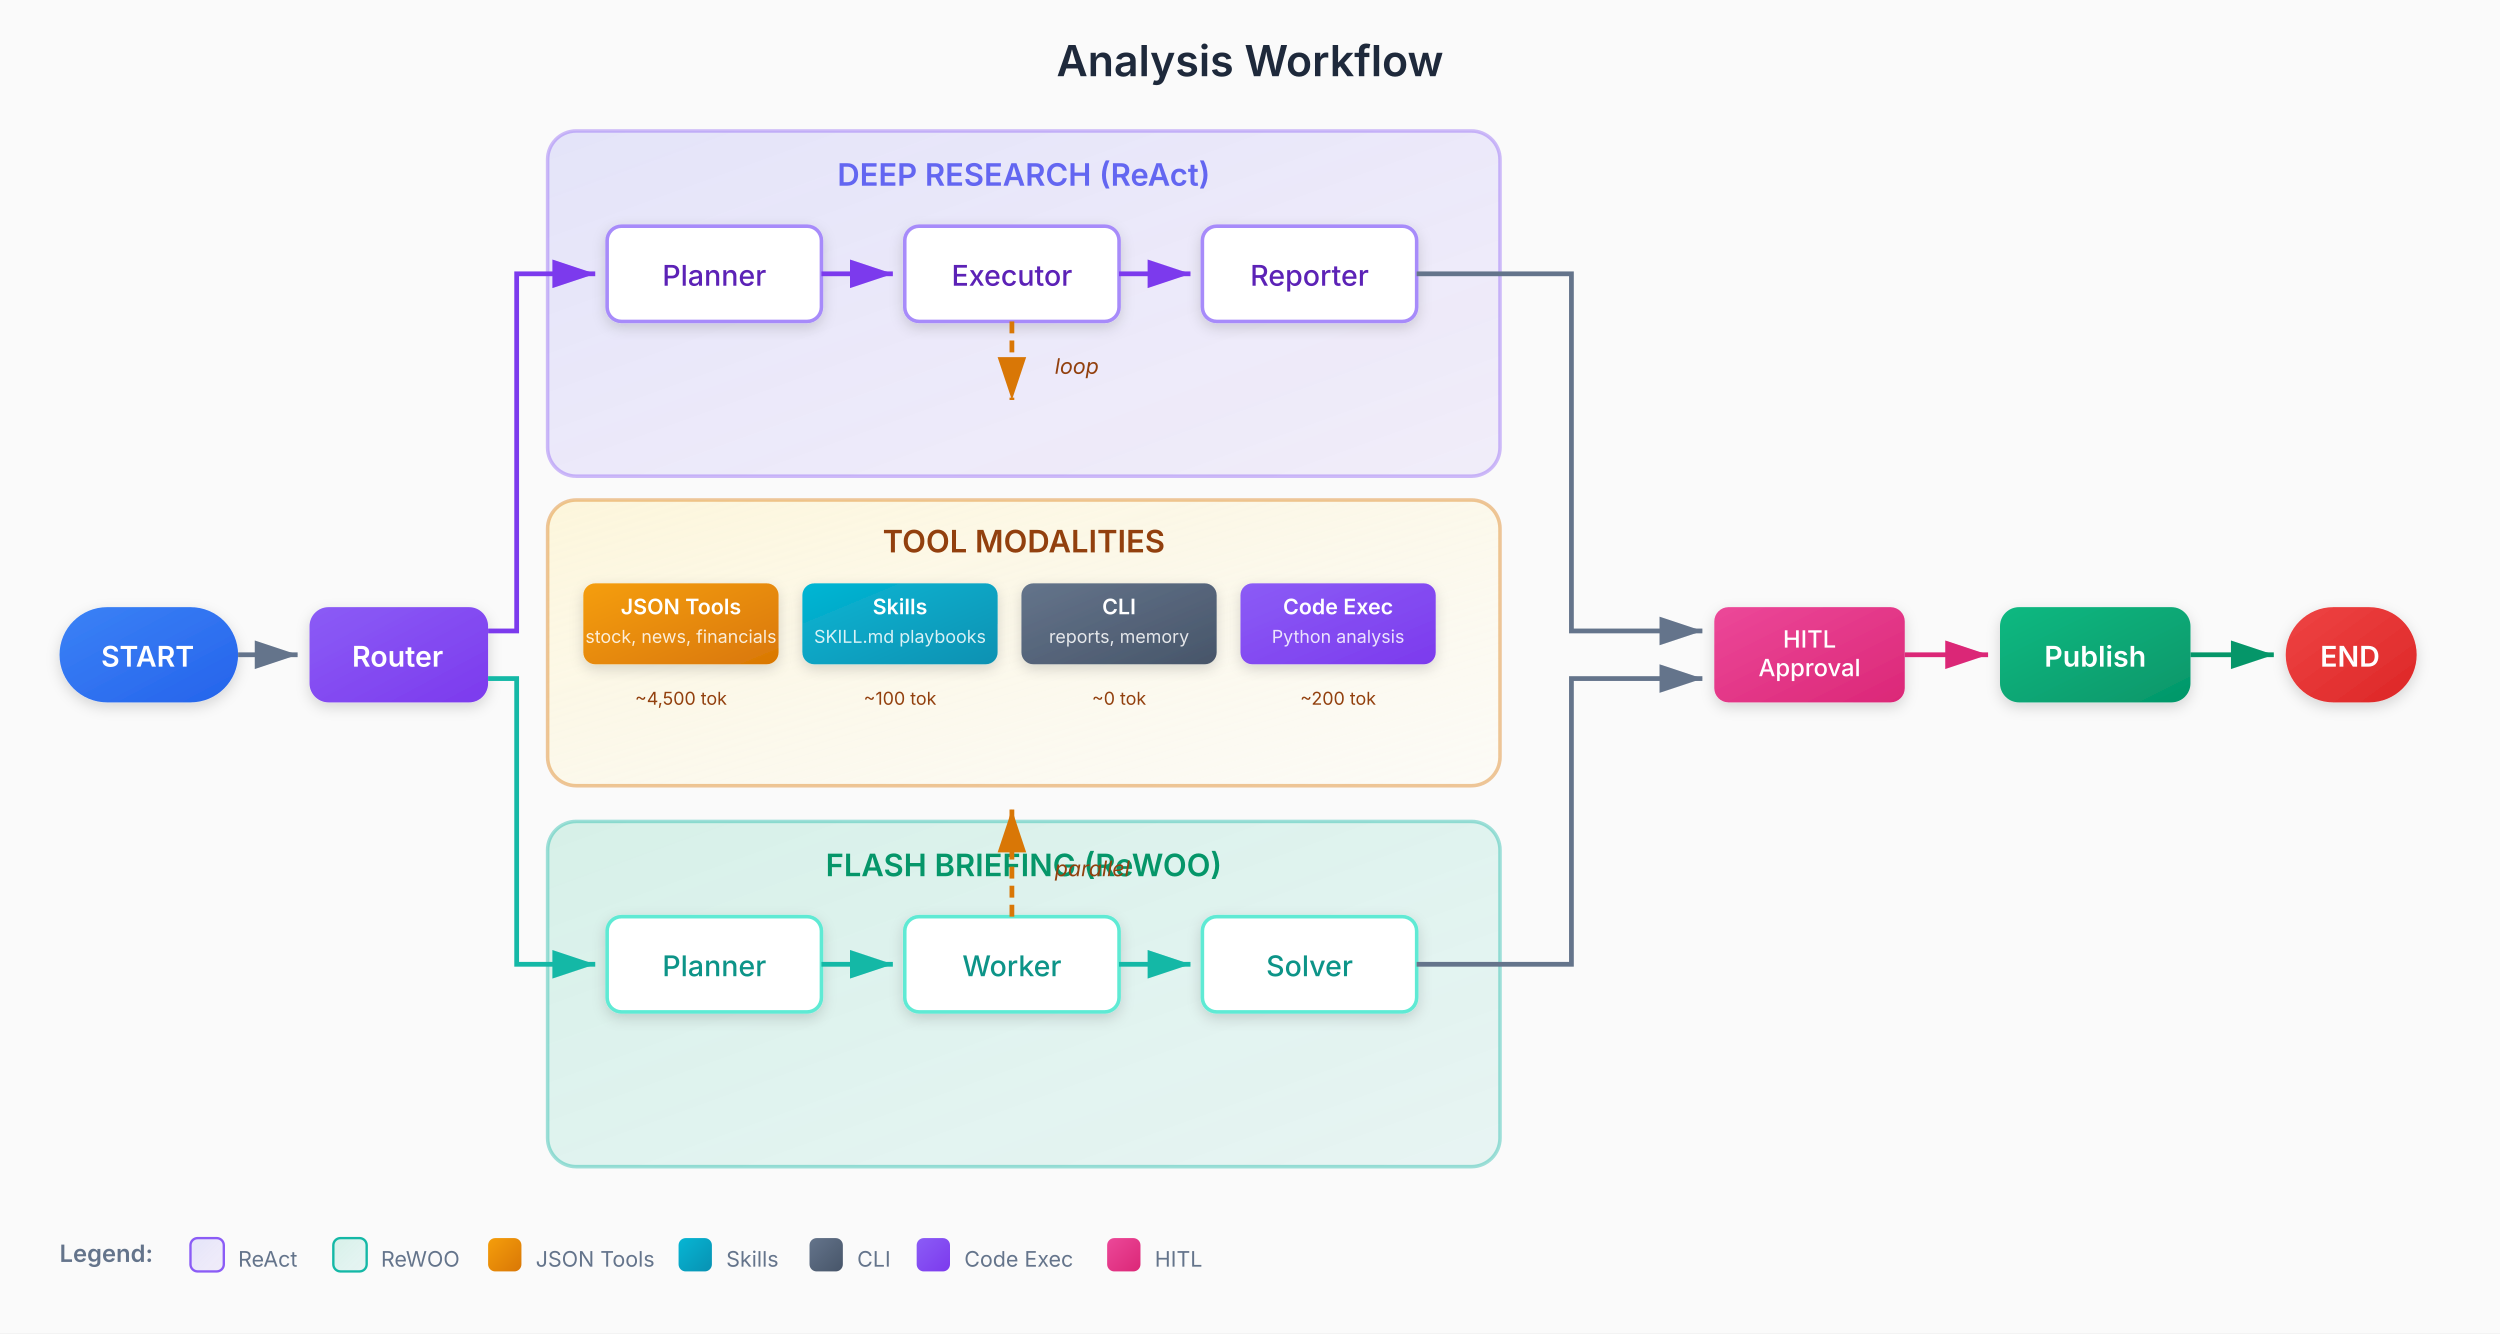
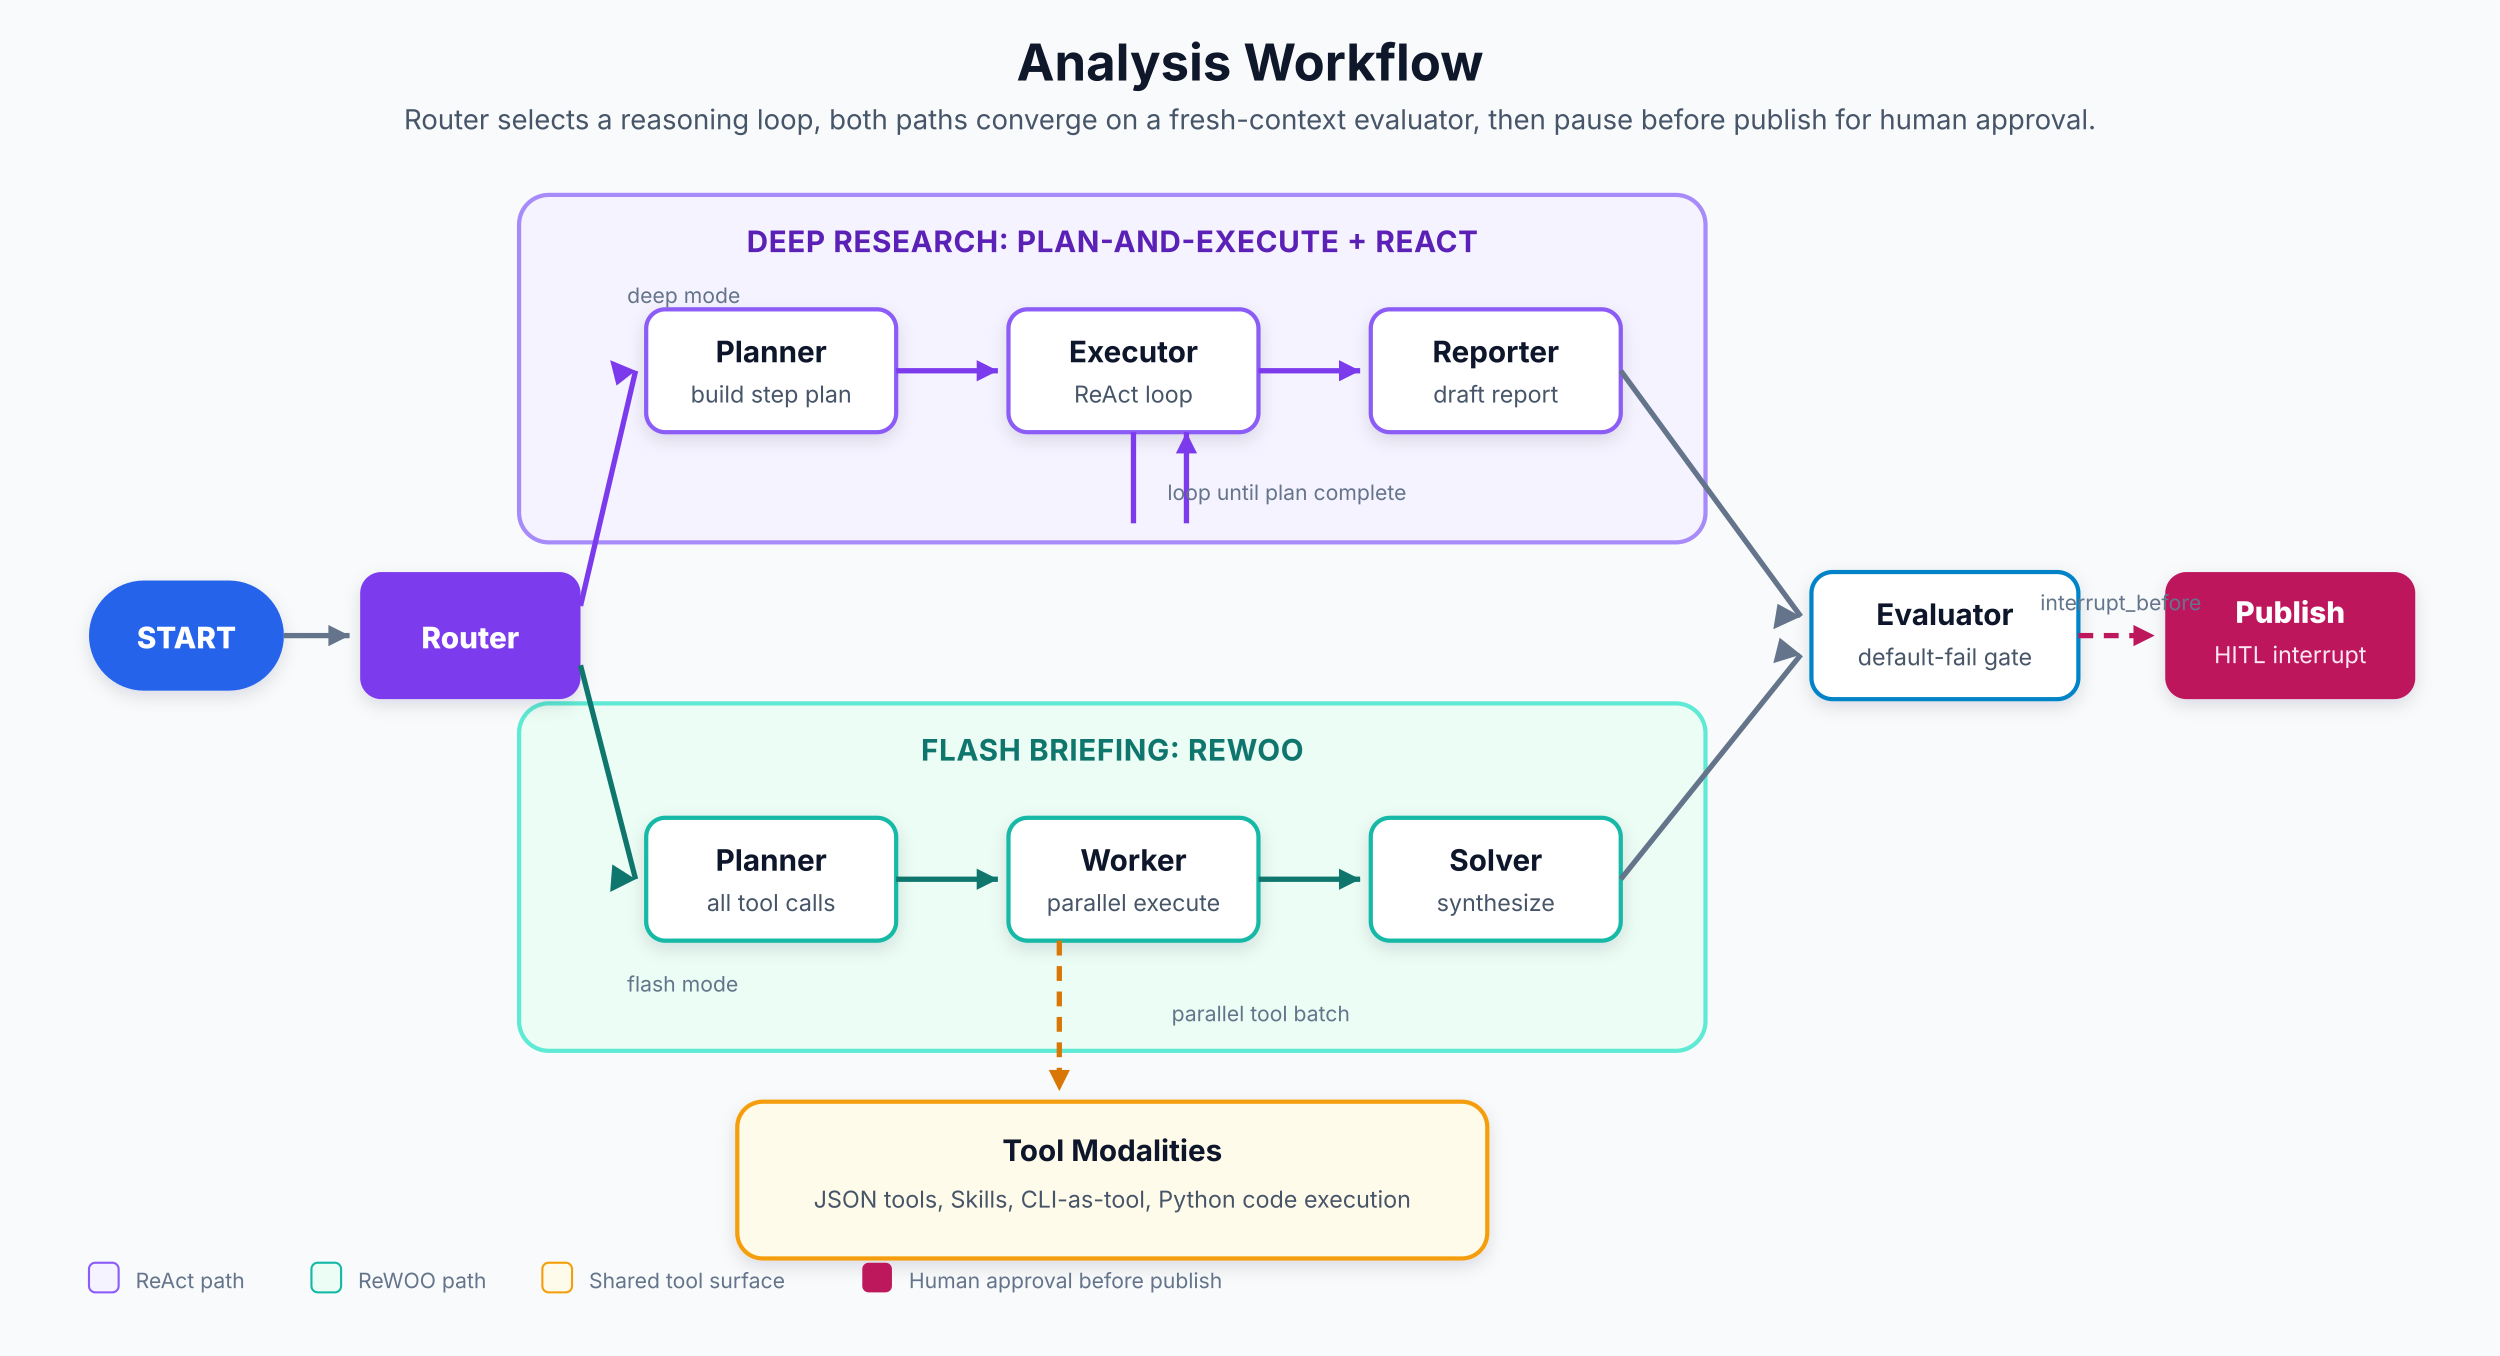
- <svg xmlns="http://www.w3.org/2000/svg" viewBox="0 0 1050 560">
+ <svg xmlns="http://www.w3.org/2000/svg" viewBox="0 0 1180 640" role="img" aria-labelledby="title desc">
  <defs>
-     <linearGradient id="reactGrad" x1="0%" y1="0%" x2="100%" y2="100%">
-       <stop offset="0%" style="stop-color:#6366f1;stop-opacity:0.15" />
-       <stop offset="100%" style="stop-color:#8b5cf6;stop-opacity:0.08" />
-     </linearGradient>
-     <linearGradient id="rewooGrad" x1="0%" y1="0%" x2="100%" y2="100%">
-       <stop offset="0%" style="stop-color:#10b981;stop-opacity:0.15" />
-       <stop offset="100%" style="stop-color:#14b8a6;stop-opacity:0.08" />
-     </linearGradient>
-     <linearGradient id="btnStart" x1="0%" y1="0%" x2="100%" y2="100%">
-       <stop offset="0%" style="stop-color:#3b82f6" />
-       <stop offset="100%" style="stop-color:#2563eb" />
-     </linearGradient>
-     <linearGradient id="btnRouter" x1="0%" y1="0%" x2="100%" y2="100%">
-       <stop offset="0%" style="stop-color:#8b5cf6" />
-       <stop offset="100%" style="stop-color:#7c3aed" />
-     </linearGradient>
-     <linearGradient id="btnPublish" x1="0%" y1="0%" x2="100%" y2="100%">
-       <stop offset="0%" style="stop-color:#10b981" />
-       <stop offset="100%" style="stop-color:#059669" />
-     </linearGradient>
-     <linearGradient id="btnEnd" x1="0%" y1="0%" x2="100%" y2="100%">
-       <stop offset="0%" style="stop-color:#ef4444" />
-       <stop offset="100%" style="stop-color:#dc2626" />
-     </linearGradient>
-     <linearGradient id="toolGrad" x1="0%" y1="0%" x2="100%" y2="100%">
-       <stop offset="0%" style="stop-color:#f59e0b" />
-       <stop offset="100%" style="stop-color:#d97706" />
-     </linearGradient>
-     <linearGradient id="hitlGrad" x1="0%" y1="0%" x2="100%" y2="100%">
-       <stop offset="0%" style="stop-color:#ec4899" />
-       <stop offset="100%" style="stop-color:#db2777" />
-     </linearGradient>
-     <linearGradient id="skillGrad" x1="0%" y1="0%" x2="100%" y2="100%">
-       <stop offset="0%" style="stop-color:#06b6d4" />
-       <stop offset="100%" style="stop-color:#0891b2" />
-     </linearGradient>
-     <linearGradient id="cliGrad" x1="0%" y1="0%" x2="100%" y2="100%">
-       <stop offset="0%" style="stop-color:#64748b" />
-       <stop offset="100%" style="stop-color:#475569" />
-     </linearGradient>
-     <linearGradient id="codeGrad" x1="0%" y1="0%" x2="100%" y2="100%">
-       <stop offset="0%" style="stop-color:#8b5cf6" />
-       <stop offset="100%" style="stop-color:#7c3aed" />
-     </linearGradient>
-     <linearGradient id="toolsContainerGrad" x1="0%" y1="0%" x2="100%" y2="100%">
-       <stop offset="0%" style="stop-color:#fef3c7;stop-opacity:0.6" />
-       <stop offset="100%" style="stop-color:#fffbeb;stop-opacity:0.3" />
-     </linearGradient>
-     <filter id="shadow" x="-20%" y="-20%" width="140%" height="140%">
-       <feDropShadow dx="0" dy="2" stdDeviation="3" flood-opacity="0.15" />
+     <style>
+       text { font-family: Inter, ui-sans-serif, system-ui, -apple-system, BlinkMacSystemFont, "Segoe UI", sans-serif; }
+       .bg { fill: #f8fafc; }
+       .title { fill: #0f172a; font-size: 24px; font-weight: 700; }
+       .subtitle { fill: #475569; font-size: 13px; }
+       .lane-title { font-size: 14px; font-weight: 700; letter-spacing: .02em; }
+       .label { fill: #0f172a; font-size: 14px; font-weight: 700; }
+       .small { fill: #475569; font-size: 11px; }
+       .tiny { fill: #64748b; font-size: 10px; }
+       .node { fill: #ffffff; stroke-width: 2; }
+       .pill { stroke-width: 0; }
+       .edge { fill: none; stroke: #64748b; stroke-width: 2.5; }
+       .deep-edge { fill: none; stroke: #7c3aed; stroke-width: 2.5; }
+       .flash-edge { fill: none; stroke: #0f766e; stroke-width: 2.5; }
+       .tool-edge { fill: none; stroke: #d97706; stroke-width: 2.5; stroke-dasharray: 7 5; }
+       .hitl-edge { fill: none; stroke: #be185d; stroke-width: 2.5; stroke-dasharray: 7 5; }
+     </style>
+     <filter id="shadow" x="-15%" y="-20%" width="130%" height="140%">
+       <feDropShadow dx="0" dy="3" stdDeviation="4" flood-color="#0f172a" flood-opacity="0.12" />
    </filter>
-     <marker id="arrowGray" markerWidth="10" markerHeight="10" refX="9" refY="3" orient="auto" markerUnits="strokeWidth">
-       <path d="M0,0 L0,6 L9,3 z" fill="#64748b" />
+     <marker id="arrow" markerWidth="11" markerHeight="11" refX="9" refY="3.5" orient="auto" markerUnits="strokeWidth">
+       <path d="M0,0 L0,7 L10,3.5 z" fill="#64748b" />
    </marker>
-     <marker id="arrowPurple" markerWidth="10" markerHeight="10" refX="9" refY="3" orient="auto" markerUnits="strokeWidth">
-       <path d="M0,0 L0,6 L9,3 z" fill="#7c3aed" />
+     <marker id="arrowDeep" markerWidth="11" markerHeight="11" refX="9" refY="3.5" orient="auto" markerUnits="strokeWidth">
+       <path d="M0,0 L0,7 L10,3.5 z" fill="#7c3aed" />
    </marker>
-     <marker id="arrowTeal" markerWidth="10" markerHeight="10" refX="9" refY="3" orient="auto" markerUnits="strokeWidth">
-       <path d="M0,0 L0,6 L9,3 z" fill="#14b8a6" />
+     <marker id="arrowFlash" markerWidth="11" markerHeight="11" refX="9" refY="3.5" orient="auto" markerUnits="strokeWidth">
+       <path d="M0,0 L0,7 L10,3.5 z" fill="#0f766e" />
    </marker>
-     <marker id="arrowOrange" markerWidth="10" markerHeight="10" refX="9" refY="3" orient="auto" markerUnits="strokeWidth">
-       <path d="M0,0 L0,6 L9,3 z" fill="#d97706" />
+     <marker id="arrowTool" markerWidth="11" markerHeight="11" refX="9" refY="3.5" orient="auto" markerUnits="strokeWidth">
+       <path d="M0,0 L0,7 L10,3.5 z" fill="#d97706" />
    </marker>
-     <marker id="arrowPink" markerWidth="10" markerHeight="10" refX="9" refY="3" orient="auto" markerUnits="strokeWidth">
-       <path d="M0,0 L0,6 L9,3 z" fill="#db2777" />
-     </marker>
-     <marker id="arrowGreen" markerWidth="10" markerHeight="10" refX="9" refY="3" orient="auto" markerUnits="strokeWidth">
-       <path d="M0,0 L0,6 L9,3 z" fill="#059669" />
+     <marker id="arrowHitl" markerWidth="11" markerHeight="11" refX="9" refY="3.5" orient="auto" markerUnits="strokeWidth">
+       <path d="M0,0 L0,7 L10,3.5 z" fill="#be185d" />
    </marker>
  </defs>
-   <rect width="1050" height="560" fill="#fafafa" />
-   <text x="525" y="32" font-family="Inter, system-ui, sans-serif" font-size="18" font-weight="600" fill="#1e293b" text-anchor="middle">Analysis Workflow</text>
-   <rect x="230" y="55" width="400" height="145" rx="12" fill="url(#reactGrad)" stroke="#8b5cf6" stroke-width="1.5" stroke-opacity="0.4" />
-   <text x="430" y="78" font-family="Inter, system-ui, sans-serif" font-size="13" font-weight="600" fill="#6366f1" text-anchor="middle">DEEP RESEARCH (ReAct)</text>
+   <rect class="bg" width="1180" height="640" />
+   <text class="title" x="590" y="38" text-anchor="middle">Analysis Workflow</text>
+   <text class="subtitle" x="590" y="61" text-anchor="middle">Router selects a reasoning loop, both paths converge on a fresh-context evaluator, then pause before publish for human approval.</text>
+   <rect x="245" y="92" width="560" height="164" rx="14" fill="#f5f3ff" stroke="#a78bfa" stroke-width="2" />
+   <text class="lane-title" x="525" y="119" fill="#5b21b6" text-anchor="middle">DEEP RESEARCH: PLAN-AND-EXECUTE + REACT</text>
+   <rect x="245" y="332" width="560" height="164" rx="14" fill="#ecfdf5" stroke="#5eead4" stroke-width="2" />
+   <text class="lane-title" x="525" y="359" fill="#0f766e" text-anchor="middle">FLASH BRIEFING: REWOO</text>
  <g filter="url(#shadow)">
-     <rect x="255" y="95" width="90" height="40" rx="6" fill="white" stroke="#a78bfa" stroke-width="1.5" />
-     <text x="300" y="120" font-family="Inter, system-ui, sans-serif" font-size="12" font-weight="500" fill="#5b21b6" text-anchor="middle">Planner</text>
+     <rect class="pill" x="42" y="274" width="92" height="52" rx="26" fill="#2563eb" />
+     <text x="88" y="306" font-size="14" font-weight="800" fill="#ffffff" text-anchor="middle">START</text>
  </g>
  <g filter="url(#shadow)">
-     <rect x="380" y="95" width="90" height="40" rx="6" fill="white" stroke="#a78bfa" stroke-width="1.5" />
-     <text x="425" y="120" font-family="Inter, system-ui, sans-serif" font-size="12" font-weight="500" fill="#5b21b6" text-anchor="middle">Executor</text>
+     <rect x="170" y="270" width="104" height="60" rx="10" fill="#7c3aed" />
+     <text x="222" y="306" font-size="14" font-weight="800" fill="#ffffff" text-anchor="middle">Router</text>
  </g>
  <g filter="url(#shadow)">
-     <rect x="505" y="95" width="90" height="40" rx="6" fill="white" stroke="#a78bfa" stroke-width="1.5" />
-     <text x="550" y="120" font-family="Inter, system-ui, sans-serif" font-size="12" font-weight="500" fill="#5b21b6" text-anchor="middle">Reporter</text>
-   </g>
-   <path d="M345,115 L375,115" stroke="#7c3aed" stroke-width="2" marker-end="url(#arrowPurple)" fill="none" />
-   <path d="M470,115 L500,115" stroke="#7c3aed" stroke-width="2" marker-end="url(#arrowPurple)" fill="none" />
-   <path d="M425,135 L425,168" stroke="#d97706" stroke-width="2" marker-end="url(#arrowOrange)" fill="none" stroke-dasharray="5,3" />
-   <text x="443" y="157" font-family="Inter, system-ui, sans-serif" font-size="9" fill="#92400e" font-style="italic">loop</text>
-   <rect x="230" y="210" width="400" height="120" rx="12" fill="url(#toolsContainerGrad)" stroke="#d97706" stroke-width="1.5" stroke-opacity="0.4" />
-   <text x="430" y="232" font-family="Inter, system-ui, sans-serif" font-size="13" font-weight="600" fill="#92400e" text-anchor="middle">TOOL MODALITIES</text>
-   <g filter="url(#shadow)">
-     <rect x="245" y="245" width="82" height="34" rx="5" fill="url(#toolGrad)" />
-     <text x="286" y="258" font-family="Inter, system-ui, sans-serif" font-size="9" font-weight="600" fill="white" text-anchor="middle">JSON Tools</text>
-     <text x="286" y="270" font-family="Inter, system-ui, sans-serif" font-size="7.5" fill="rgba(255,255,255,0.85)" text-anchor="middle">stock, news, financials</text>
+     <rect class="node" x="305" y="146" width="118" height="58" rx="9" stroke="#8b5cf6" />
+     <text class="label" x="364" y="171" text-anchor="middle">Planner</text>
+     <text class="small" x="364" y="190" text-anchor="middle">build step plan</text>
  </g>
  <g filter="url(#shadow)">
-     <rect x="337" y="245" width="82" height="34" rx="5" fill="url(#skillGrad)" />
-     <text x="378" y="258" font-family="Inter, system-ui, sans-serif" font-size="9" font-weight="600" fill="white" text-anchor="middle">Skills</text>
-     <text x="378" y="270" font-family="Inter, system-ui, sans-serif" font-size="7.5" fill="rgba(255,255,255,0.85)" text-anchor="middle">SKILL.md playbooks</text>
+     <rect class="node" x="476" y="146" width="118" height="58" rx="9" stroke="#8b5cf6" />
+     <text class="label" x="535" y="171" text-anchor="middle">Executor</text>
+     <text class="small" x="535" y="190" text-anchor="middle">ReAct loop</text>
  </g>
  <g filter="url(#shadow)">
-     <rect x="429" y="245" width="82" height="34" rx="5" fill="url(#cliGrad)" />
-     <text x="470" y="258" font-family="Inter, system-ui, sans-serif" font-size="9" font-weight="600" fill="white" text-anchor="middle">CLI</text>
-     <text x="470" y="270" font-family="Inter, system-ui, sans-serif" font-size="7.5" fill="rgba(255,255,255,0.85)" text-anchor="middle">reports, memory</text>
+     <rect class="node" x="647" y="146" width="118" height="58" rx="9" stroke="#8b5cf6" />
+     <text class="label" x="706" y="171" text-anchor="middle">Reporter</text>
+     <text class="small" x="706" y="190" text-anchor="middle">draft report</text>
  </g>
  <g filter="url(#shadow)">
-     <rect x="521" y="245" width="82" height="34" rx="5" fill="url(#codeGrad)" />
-     <text x="562" y="258" font-family="Inter, system-ui, sans-serif" font-size="9" font-weight="600" fill="white" text-anchor="middle">Code Exec</text>
-     <text x="562" y="270" font-family="Inter, system-ui, sans-serif" font-size="7.5" fill="rgba(255,255,255,0.85)" text-anchor="middle">Python analysis</text>
-   </g>
-   <text x="286" y="296" font-family="Inter, system-ui, sans-serif" font-size="7.5" fill="#92400e" text-anchor="middle">~4,500 tok</text>
-   <text x="378" y="296" font-family="Inter, system-ui, sans-serif" font-size="7.5" fill="#92400e" text-anchor="middle">~100 tok</text>
-   <text x="470" y="296" font-family="Inter, system-ui, sans-serif" font-size="7.5" fill="#92400e" text-anchor="middle">~0 tok</text>
-   <text x="562" y="296" font-family="Inter, system-ui, sans-serif" font-size="7.5" fill="#92400e" text-anchor="middle">~200 tok</text>
-   <rect x="230" y="345" width="400" height="145" rx="12" fill="url(#rewooGrad)" stroke="#14b8a6" stroke-width="1.5" stroke-opacity="0.4" />
-   <text x="430" y="368" font-family="Inter, system-ui, sans-serif" font-size="13" font-weight="600" fill="#059669" text-anchor="middle">FLASH BRIEFING (ReWOO)</text>
-   <g filter="url(#shadow)">
-     <rect x="255" y="385" width="90" height="40" rx="6" fill="white" stroke="#5eead4" stroke-width="1.5" />
-     <text x="300" y="410" font-family="Inter, system-ui, sans-serif" font-size="12" font-weight="500" fill="#0d9488" text-anchor="middle">Planner</text>
+     <rect class="node" x="305" y="386" width="118" height="58" rx="9" stroke="#14b8a6" />
+     <text class="label" x="364" y="411" text-anchor="middle">Planner</text>
+     <text class="small" x="364" y="430" text-anchor="middle">all tool calls</text>
  </g>
  <g filter="url(#shadow)">
-     <rect x="380" y="385" width="90" height="40" rx="6" fill="white" stroke="#5eead4" stroke-width="1.5" />
-     <text x="425" y="410" font-family="Inter, system-ui, sans-serif" font-size="12" font-weight="500" fill="#0d9488" text-anchor="middle">Worker</text>
+     <rect class="node" x="476" y="386" width="118" height="58" rx="9" stroke="#14b8a6" />
+     <text class="label" x="535" y="411" text-anchor="middle">Worker</text>
+     <text class="small" x="535" y="430" text-anchor="middle">parallel execute</text>
  </g>
  <g filter="url(#shadow)">
-     <rect x="505" y="385" width="90" height="40" rx="6" fill="white" stroke="#5eead4" stroke-width="1.5" />
-     <text x="550" y="410" font-family="Inter, system-ui, sans-serif" font-size="12" font-weight="500" fill="#0d9488" text-anchor="middle">Solver</text>
-   </g>
-   <path d="M345,405 L375,405" stroke="#14b8a6" stroke-width="2" marker-end="url(#arrowTeal)" fill="none" />
-   <path d="M470,405 L500,405" stroke="#14b8a6" stroke-width="2" marker-end="url(#arrowTeal)" fill="none" />
-   <path d="M425,385 L425,340" stroke="#d97706" stroke-width="2" marker-end="url(#arrowOrange)" fill="none" stroke-dasharray="5,3" />
-   <text x="443" y="368" font-family="Inter, system-ui, sans-serif" font-size="9" fill="#92400e" font-style="italic">parallel</text>
-   <g filter="url(#shadow)">
-     <rect x="25" y="255" width="75" height="40" rx="20" fill="url(#btnStart)" />
-     <text x="62" y="280" font-family="Inter, system-ui, sans-serif" font-size="12" font-weight="600" fill="white" text-anchor="middle">START</text>
+     <rect class="node" x="647" y="386" width="118" height="58" rx="9" stroke="#14b8a6" />
+     <text class="label" x="706" y="411" text-anchor="middle">Solver</text>
+     <text class="small" x="706" y="430" text-anchor="middle">synthesize</text>
  </g>
  <g filter="url(#shadow)">
-     <rect x="130" y="255" width="75" height="40" rx="8" fill="url(#btnRouter)" />
-     <text x="167" y="280" font-family="Inter, system-ui, sans-serif" font-size="12" font-weight="600" fill="white" text-anchor="middle">Router</text>
+     <rect x="348" y="520" width="354" height="74" rx="12" fill="#fffbeb" stroke="#f59e0b" stroke-width="2" />
+     <text class="label" x="525" y="548" fill="#92400e" text-anchor="middle">Tool Modalities</text>
+     <text class="small" x="525" y="570" text-anchor="middle">JSON tools, Skills, CLI-as-tool, Python code execution</text>
  </g>
-   <path d="M100,275 L125,275" stroke="#64748b" stroke-width="2" marker-end="url(#arrowGray)" fill="none" />
-   <path d="M205,265 L217,265 L217,115 L250,115" stroke="#7c3aed" stroke-width="2" marker-end="url(#arrowPurple)" fill="none" />
-   <path d="M205,285 L217,285 L217,405 L250,405" stroke="#14b8a6" stroke-width="2" marker-end="url(#arrowTeal)" fill="none" />
  <g filter="url(#shadow)">
-     <rect x="720" y="255" width="80" height="40" rx="6" fill="url(#hitlGrad)" />
-     <text x="760" y="272" font-family="Inter, system-ui, sans-serif" font-size="10" font-weight="500" fill="white" text-anchor="middle">HITL</text>
-     <text x="760" y="284" font-family="Inter, system-ui, sans-serif" font-size="10" font-weight="500" fill="white" text-anchor="middle">Approval</text>
+     <rect class="node" x="855" y="270" width="126" height="60" rx="10" stroke="#0284c7" />
+     <text class="label" x="918" y="295" text-anchor="middle">Evaluator</text>
+     <text class="small" x="918" y="314" text-anchor="middle">default-fail gate</text>
  </g>
-   <path d="M595,115 L660,115 L660,265 L715,265" stroke="#64748b" stroke-width="2" marker-end="url(#arrowGray)" fill="none" />
-   <path d="M595,405 L660,405 L660,285 L715,285" stroke="#64748b" stroke-width="2" marker-end="url(#arrowGray)" fill="none" />
  <g filter="url(#shadow)">
-     <rect x="840" y="255" width="80" height="40" rx="8" fill="url(#btnPublish)" />
-     <text x="880" y="280" font-family="Inter, system-ui, sans-serif" font-size="12" font-weight="600" fill="white" text-anchor="middle">Publish</text>
+     <rect x="1022" y="270" width="118" height="60" rx="10" fill="#be185d" />
+     <text x="1081" y="294" font-size="14" font-weight="800" fill="#ffffff" text-anchor="middle">Publish</text>
+     <text x="1081" y="313" font-size="11" fill="#fce7f3" text-anchor="middle">HITL interrupt</text>
  </g>
-   <path d="M800,275 L835,275" stroke="#db2777" stroke-width="2" marker-end="url(#arrowPink)" fill="none" />
-   <g filter="url(#shadow)">
-     <rect x="960" y="255" width="55" height="40" rx="20" fill="url(#btnEnd)" />
-     <text x="987" y="280" font-family="Inter, system-ui, sans-serif" font-size="12" font-weight="600" fill="white" text-anchor="middle">END</text>
-   </g>
-   <path d="M920,275 L955,275" stroke="#059669" stroke-width="2" marker-end="url(#arrowGreen)" fill="none" />
-   <g transform="translate(25, 530)">
-     <text x="0" y="0" font-family="Inter, system-ui, sans-serif" font-size="10" font-weight="600" fill="#64748b">Legend:</text>
-     <rect x="55" y="-10" width="14" height="14" rx="3" fill="url(#reactGrad)" stroke="#8b5cf6" stroke-width="1" />
-     <text x="75" y="2" font-family="Inter, system-ui, sans-serif" font-size="9" fill="#64748b">ReAct</text>
-     <rect x="115" y="-10" width="14" height="14" rx="3" fill="url(#rewooGrad)" stroke="#14b8a6" stroke-width="1" />
-     <text x="135" y="2" font-family="Inter, system-ui, sans-serif" font-size="9" fill="#64748b">ReWOO</text>
-     <rect x="180" y="-10" width="14" height="14" rx="3" fill="url(#toolGrad)" />
-     <text x="200" y="2" font-family="Inter, system-ui, sans-serif" font-size="9" fill="#64748b">JSON Tools</text>
-     <rect x="260" y="-10" width="14" height="14" rx="3" fill="url(#skillGrad)" />
-     <text x="280" y="2" font-family="Inter, system-ui, sans-serif" font-size="9" fill="#64748b">Skills</text>
-     <rect x="315" y="-10" width="14" height="14" rx="3" fill="url(#cliGrad)" />
-     <text x="335" y="2" font-family="Inter, system-ui, sans-serif" font-size="9" fill="#64748b">CLI</text>
-     <rect x="360" y="-10" width="14" height="14" rx="3" fill="url(#codeGrad)" />
-     <text x="380" y="2" font-family="Inter, system-ui, sans-serif" font-size="9" fill="#64748b">Code Exec</text>
-     <rect x="440" y="-10" width="14" height="14" rx="3" fill="url(#hitlGrad)" />
-     <text x="460" y="2" font-family="Inter, system-ui, sans-serif" font-size="9" fill="#64748b">HITL</text>
+   <line x1="134" y1="300" x2="165" y2="300" stroke="#64748b" stroke-width="2.5" />
+   <polygon points="165,300 155,295 155,305" fill="#64748b" />
+   <line x1="274" y1="286" x2="300" y2="175" stroke="#7c3aed" stroke-width="2.5" />
+   <polygon points="300,175 288,170 291,182" fill="#7c3aed" />
+   <text class="tiny" x="296" y="143" fill="#6d28d9">deep mode</text>
+   <line x1="274" y1="314" x2="300" y2="415" stroke="#0f766e" stroke-width="2.5" />
+   <polygon points="300,415 289,408 288,421" fill="#0f766e" />
+   <text class="tiny" x="296" y="468" fill="#0f766e">flash mode</text>
+   <line x1="423" y1="175" x2="471" y2="175" stroke="#7c3aed" stroke-width="2.5" />
+   <polygon points="471,175 461,170 461,180" fill="#7c3aed" />
+   <line x1="594" y1="175" x2="642" y2="175" stroke="#7c3aed" stroke-width="2.5" />
+   <polygon points="642,175 632,170 632,180" fill="#7c3aed" />
+   <line x1="535" y1="204" x2="535" y2="247" stroke="#7c3aed" stroke-width="2.5" />
+   <line x1="560" y1="247" x2="560" y2="204" stroke="#7c3aed" stroke-width="2.5" />
+   <polygon points="560,204 555,214 565,214" fill="#7c3aed" />
+   <text class="tiny" x="551" y="236" fill="#6d28d9">loop until plan complete</text>
+   <line x1="423" y1="415" x2="471" y2="415" stroke="#0f766e" stroke-width="2.5" />
+   <polygon points="471,415 461,410 461,420" fill="#0f766e" />
+   <line x1="594" y1="415" x2="642" y2="415" stroke="#0f766e" stroke-width="2.5" />
+   <polygon points="642,415 632,410 632,420" fill="#0f766e" />
+   <line x1="500" y1="444" x2="500" y2="515" stroke="#d97706" stroke-width="2.5" stroke-dasharray="7 5" />
+   <polygon points="500,515 495,505 505,505" fill="#d97706" />
+   <text class="tiny" x="553" y="482" fill="#92400e">parallel tool batch</text>
+   <line x1="765" y1="175" x2="850" y2="291" stroke="#64748b" stroke-width="2.5" />
+   <polygon points="850,291 839,285 837,297" fill="#64748b" />
+   <line x1="765" y1="415" x2="850" y2="309" stroke="#64748b" stroke-width="2.5" />
+   <polygon points="850,309 837,313 840,301" fill="#64748b" />
+   <line x1="981" y1="300" x2="1017" y2="300" stroke="#be185d" stroke-width="2.5" stroke-dasharray="7 5" />
+   <polygon points="1017,300 1007,295 1007,305" fill="#be185d" />
+   <text class="tiny" x="1001" y="288" fill="#be185d" text-anchor="middle">interrupt_before</text>
+   <g transform="translate(42 608)">
+     <rect x="0" y="-12" width="14" height="14" rx="3" fill="#f5f3ff" stroke="#8b5cf6" />
+     <text class="tiny" x="22" y="0">ReAct path</text>
+     <rect x="105" y="-12" width="14" height="14" rx="3" fill="#ecfdf5" stroke="#14b8a6" />
+     <text class="tiny" x="127" y="0">ReWOO path</text>
+     <rect x="214" y="-12" width="14" height="14" rx="3" fill="#fffbeb" stroke="#f59e0b" />
+     <text class="tiny" x="236" y="0">Shared tool surface</text>
+     <rect x="365" y="-12" width="14" height="14" rx="3" fill="#be185d" />
+     <text class="tiny" x="387" y="0">Human approval before publish</text>
  </g>
</svg>
